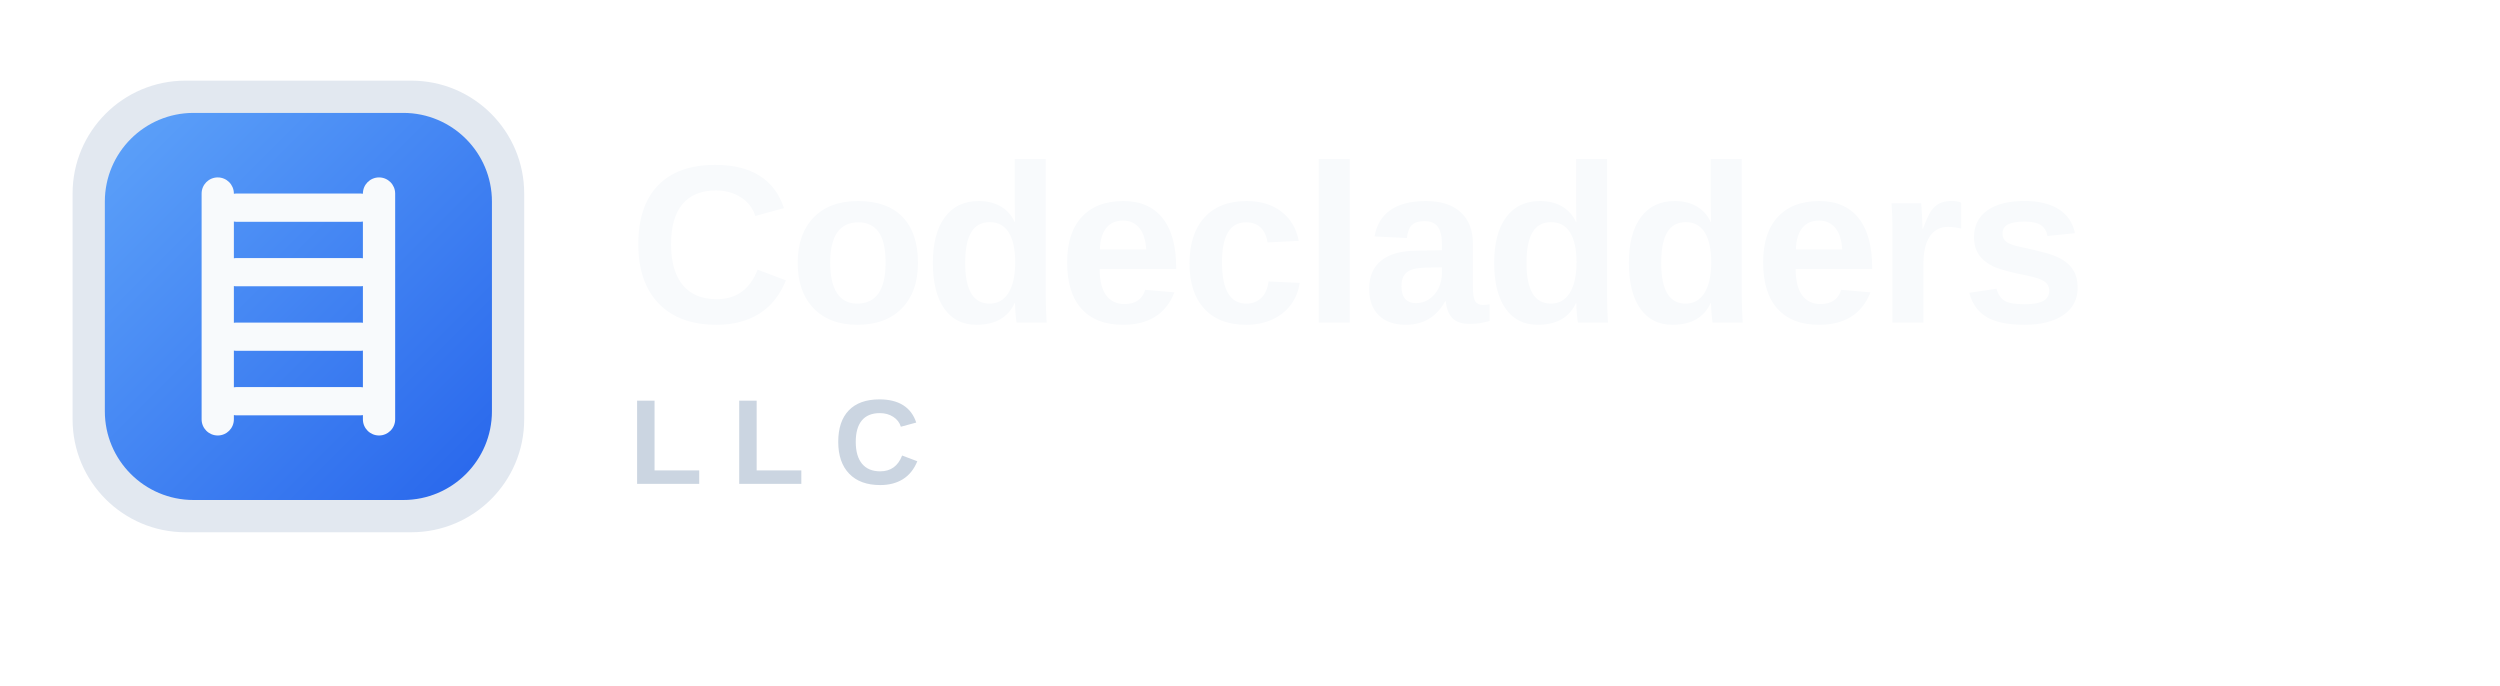
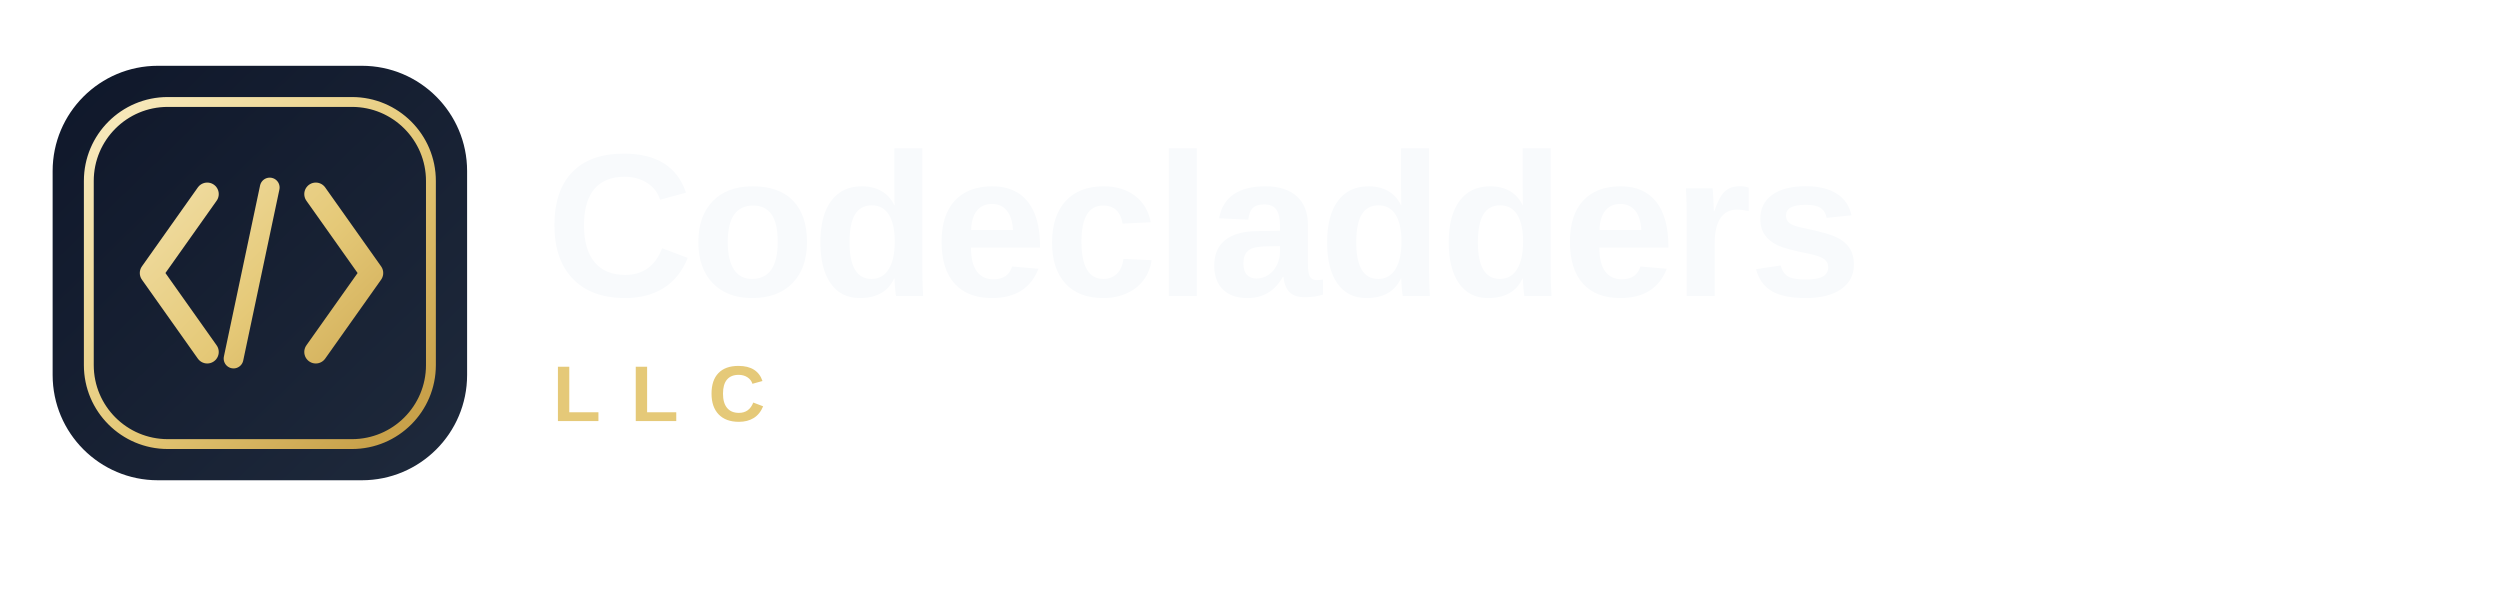
- <svg xmlns="http://www.w3.org/2000/svg" width="620" height="170" viewBox="0 0 620 170" fill="none">
+ <svg xmlns="http://www.w3.org/2000/svg" width="760" height="180" viewBox="0 0 760 180" fill="none">
  <defs>
-     <linearGradient id="ccGradHorizLight" x1="22" y1="24" x2="126" y2="128" gradientUnits="userSpaceOnUse">
-       <stop stop-color="#60A5FA" />
-       <stop offset="1" stop-color="#2563EB" />
+     <linearGradient id="inkHL" x1="18" y1="18" x2="138" y2="142" gradientUnits="userSpaceOnUse">
+       <stop stop-color="#0F172A" />
+       <stop offset="1" stop-color="#1E293B" />
+     </linearGradient>
+     <linearGradient id="goldHL" x1="40" y1="34" x2="126" y2="122" gradientUnits="userSpaceOnUse">
+       <stop stop-color="#F6E7B8" />
+       <stop offset="0.55" stop-color="#E5C978" />
+       <stop offset="1" stop-color="#C8A14A" />
    </linearGradient>
  </defs>
-   <rect x="18" y="20" width="112" height="112" rx="28" fill="#E2E8F0" />
-   <rect x="26" y="28" width="96" height="96" rx="22" fill="url(#ccGradHorizLight)" />
-   <g fill="#F8FAFC">
-     <rect x="50" y="44" width="8" height="64" rx="4" />
-     <rect x="90" y="44" width="8" height="64" rx="4" />
-     <rect x="55" y="48" width="38" height="7" rx="3.5" />
-     <rect x="55" y="64" width="38" height="7" rx="3.5" />
-     <rect x="55" y="80" width="38" height="7" rx="3.5" />
-     <rect x="55" y="96" width="38" height="7" rx="3.5" />
-   </g>
-   <text x="156" y="80" fill="#F8FAFC" font-size="56" font-family="Space Grotesk, Manrope, Arial, sans-serif" font-weight="700" letter-spacing="-0.8">Codecladders</text>
-   <text x="156" y="120" fill="#CBD5E1" font-size="30" font-family="Manrope, Arial, sans-serif" font-weight="600" letter-spacing="7">LLC</text>
+   <rect x="16" y="20" width="126" height="126" rx="32" fill="url(#inkHL)" />
+   <rect x="27" y="31" width="104" height="104" rx="24" stroke="url(#goldHL)" stroke-width="3" />
+   <path d="M63 59L46 83L63 107" stroke="url(#goldHL)" stroke-width="7" stroke-linecap="round" stroke-linejoin="round" />
+   <path d="M96 59L113 83L96 107" stroke="url(#goldHL)" stroke-width="7" stroke-linecap="round" stroke-linejoin="round" />
+   <path d="M82 57L71 109" stroke="url(#goldHL)" stroke-width="6" stroke-linecap="round" />
+   <text x="166" y="90" fill="#F8FAFC" font-size="62" font-family="Space Grotesk, Manrope, Arial, sans-serif" font-weight="700" letter-spacing="-0.9">Codecladders</text>
+   <text x="168" y="128" fill="#E5C978" font-size="24" font-family="Manrope, Arial, sans-serif" font-weight="700" letter-spacing="9">LLC</text>
</svg>
